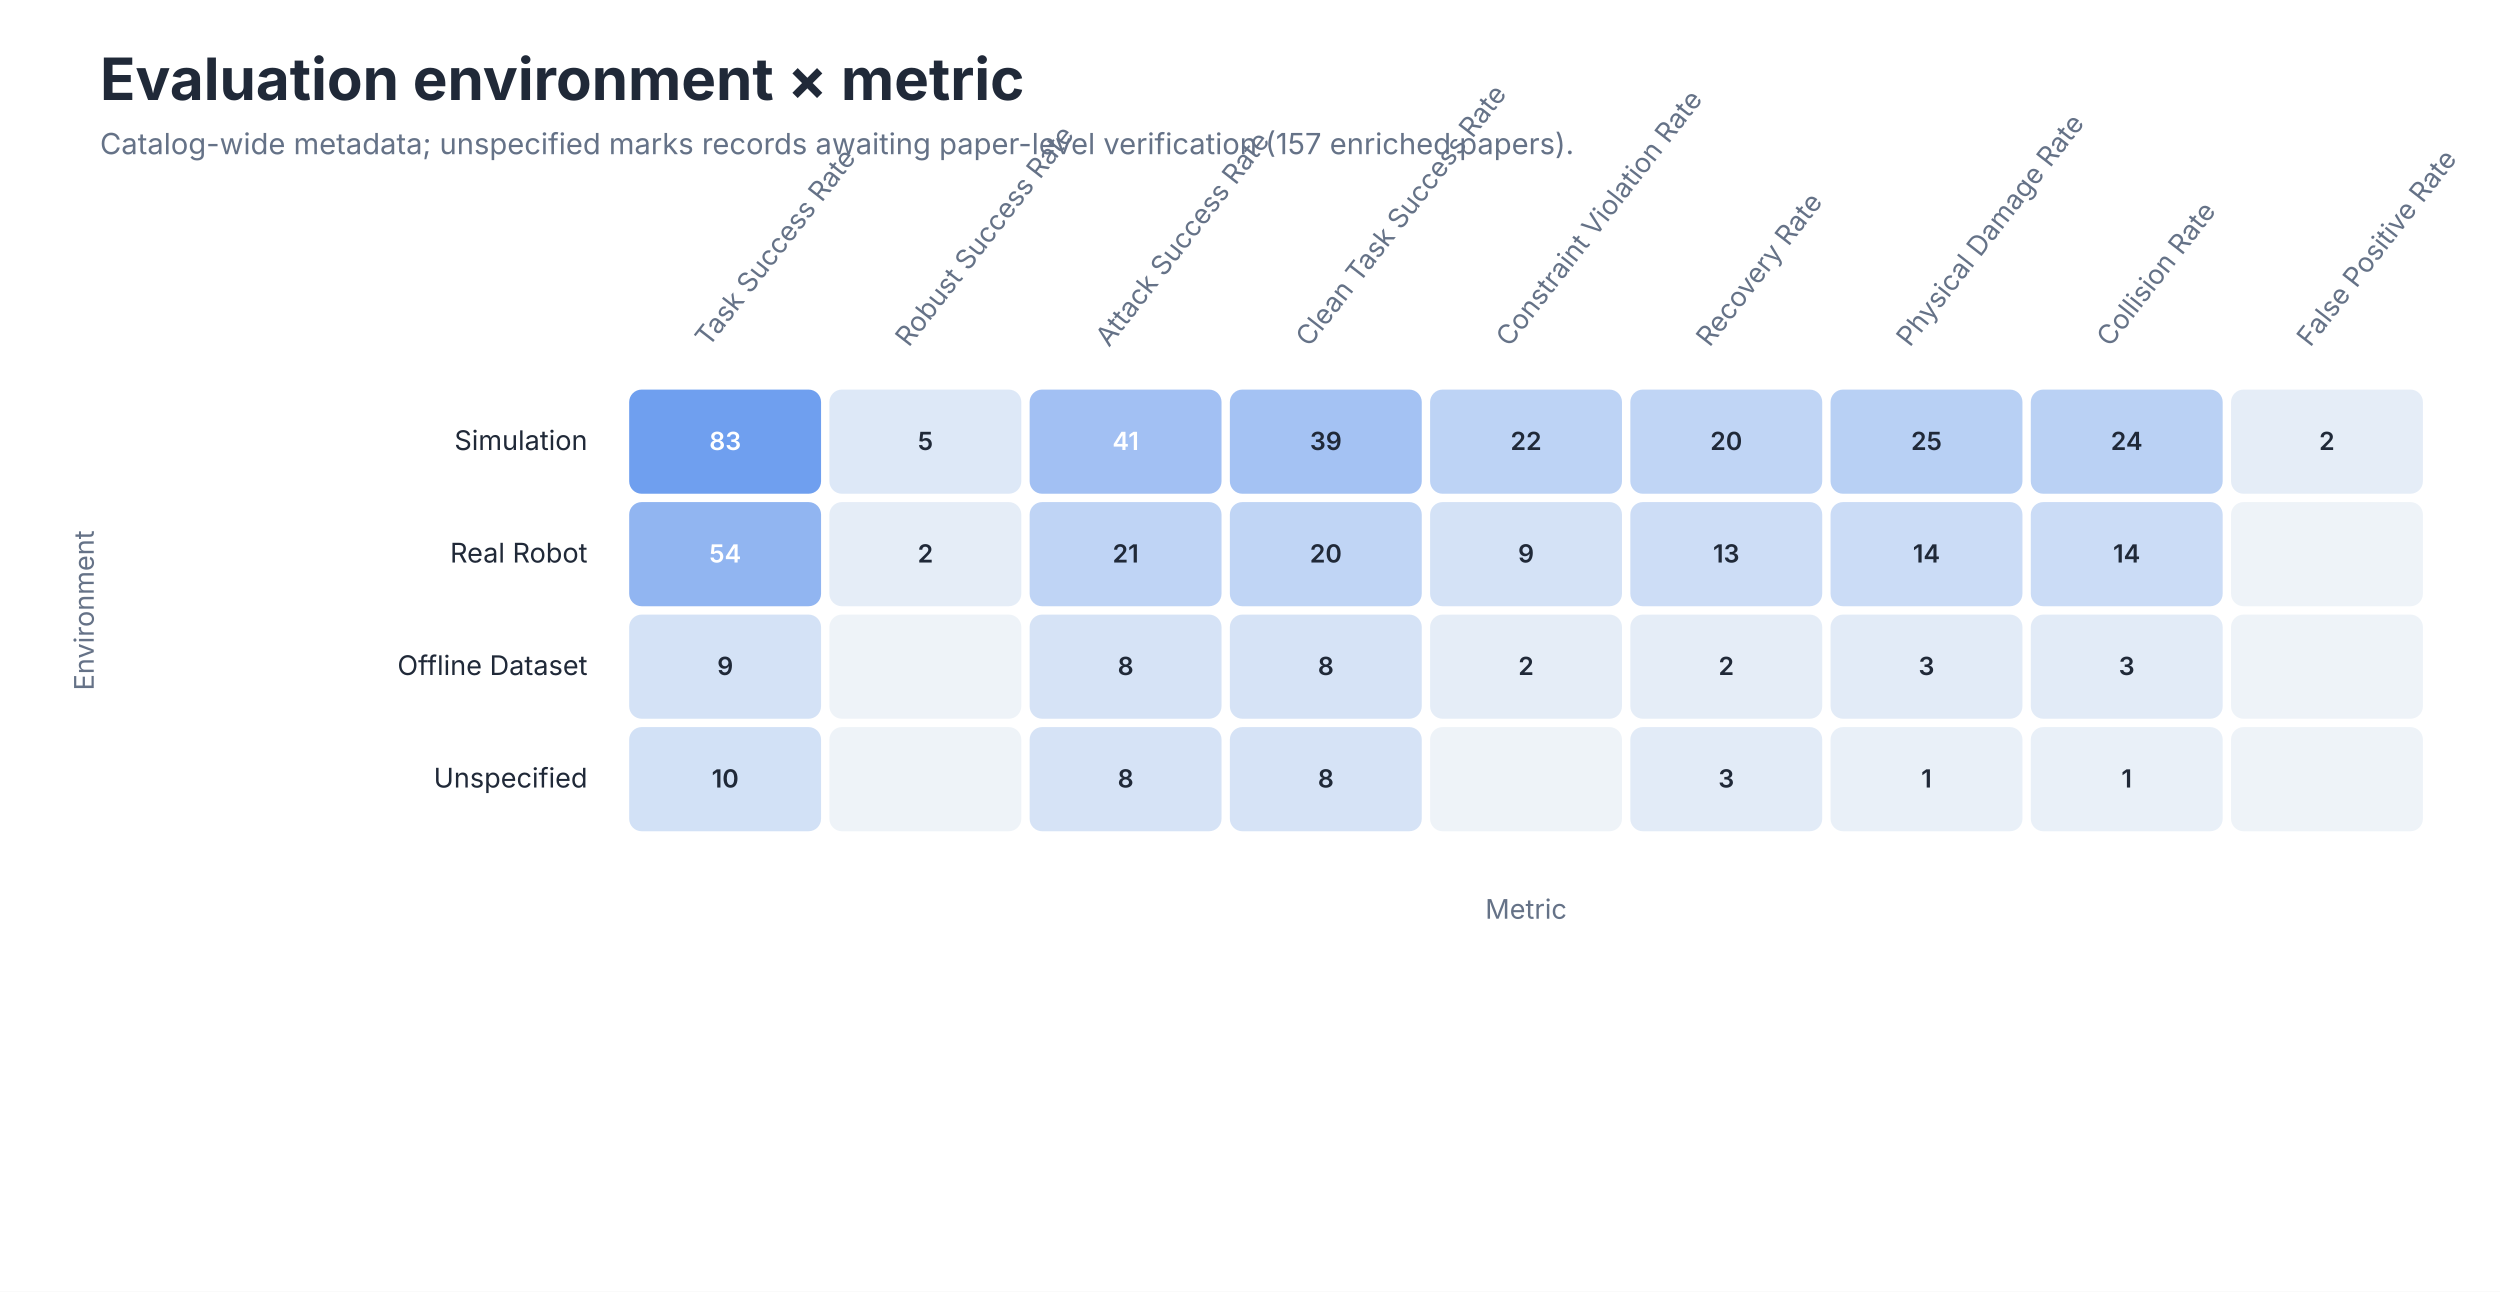
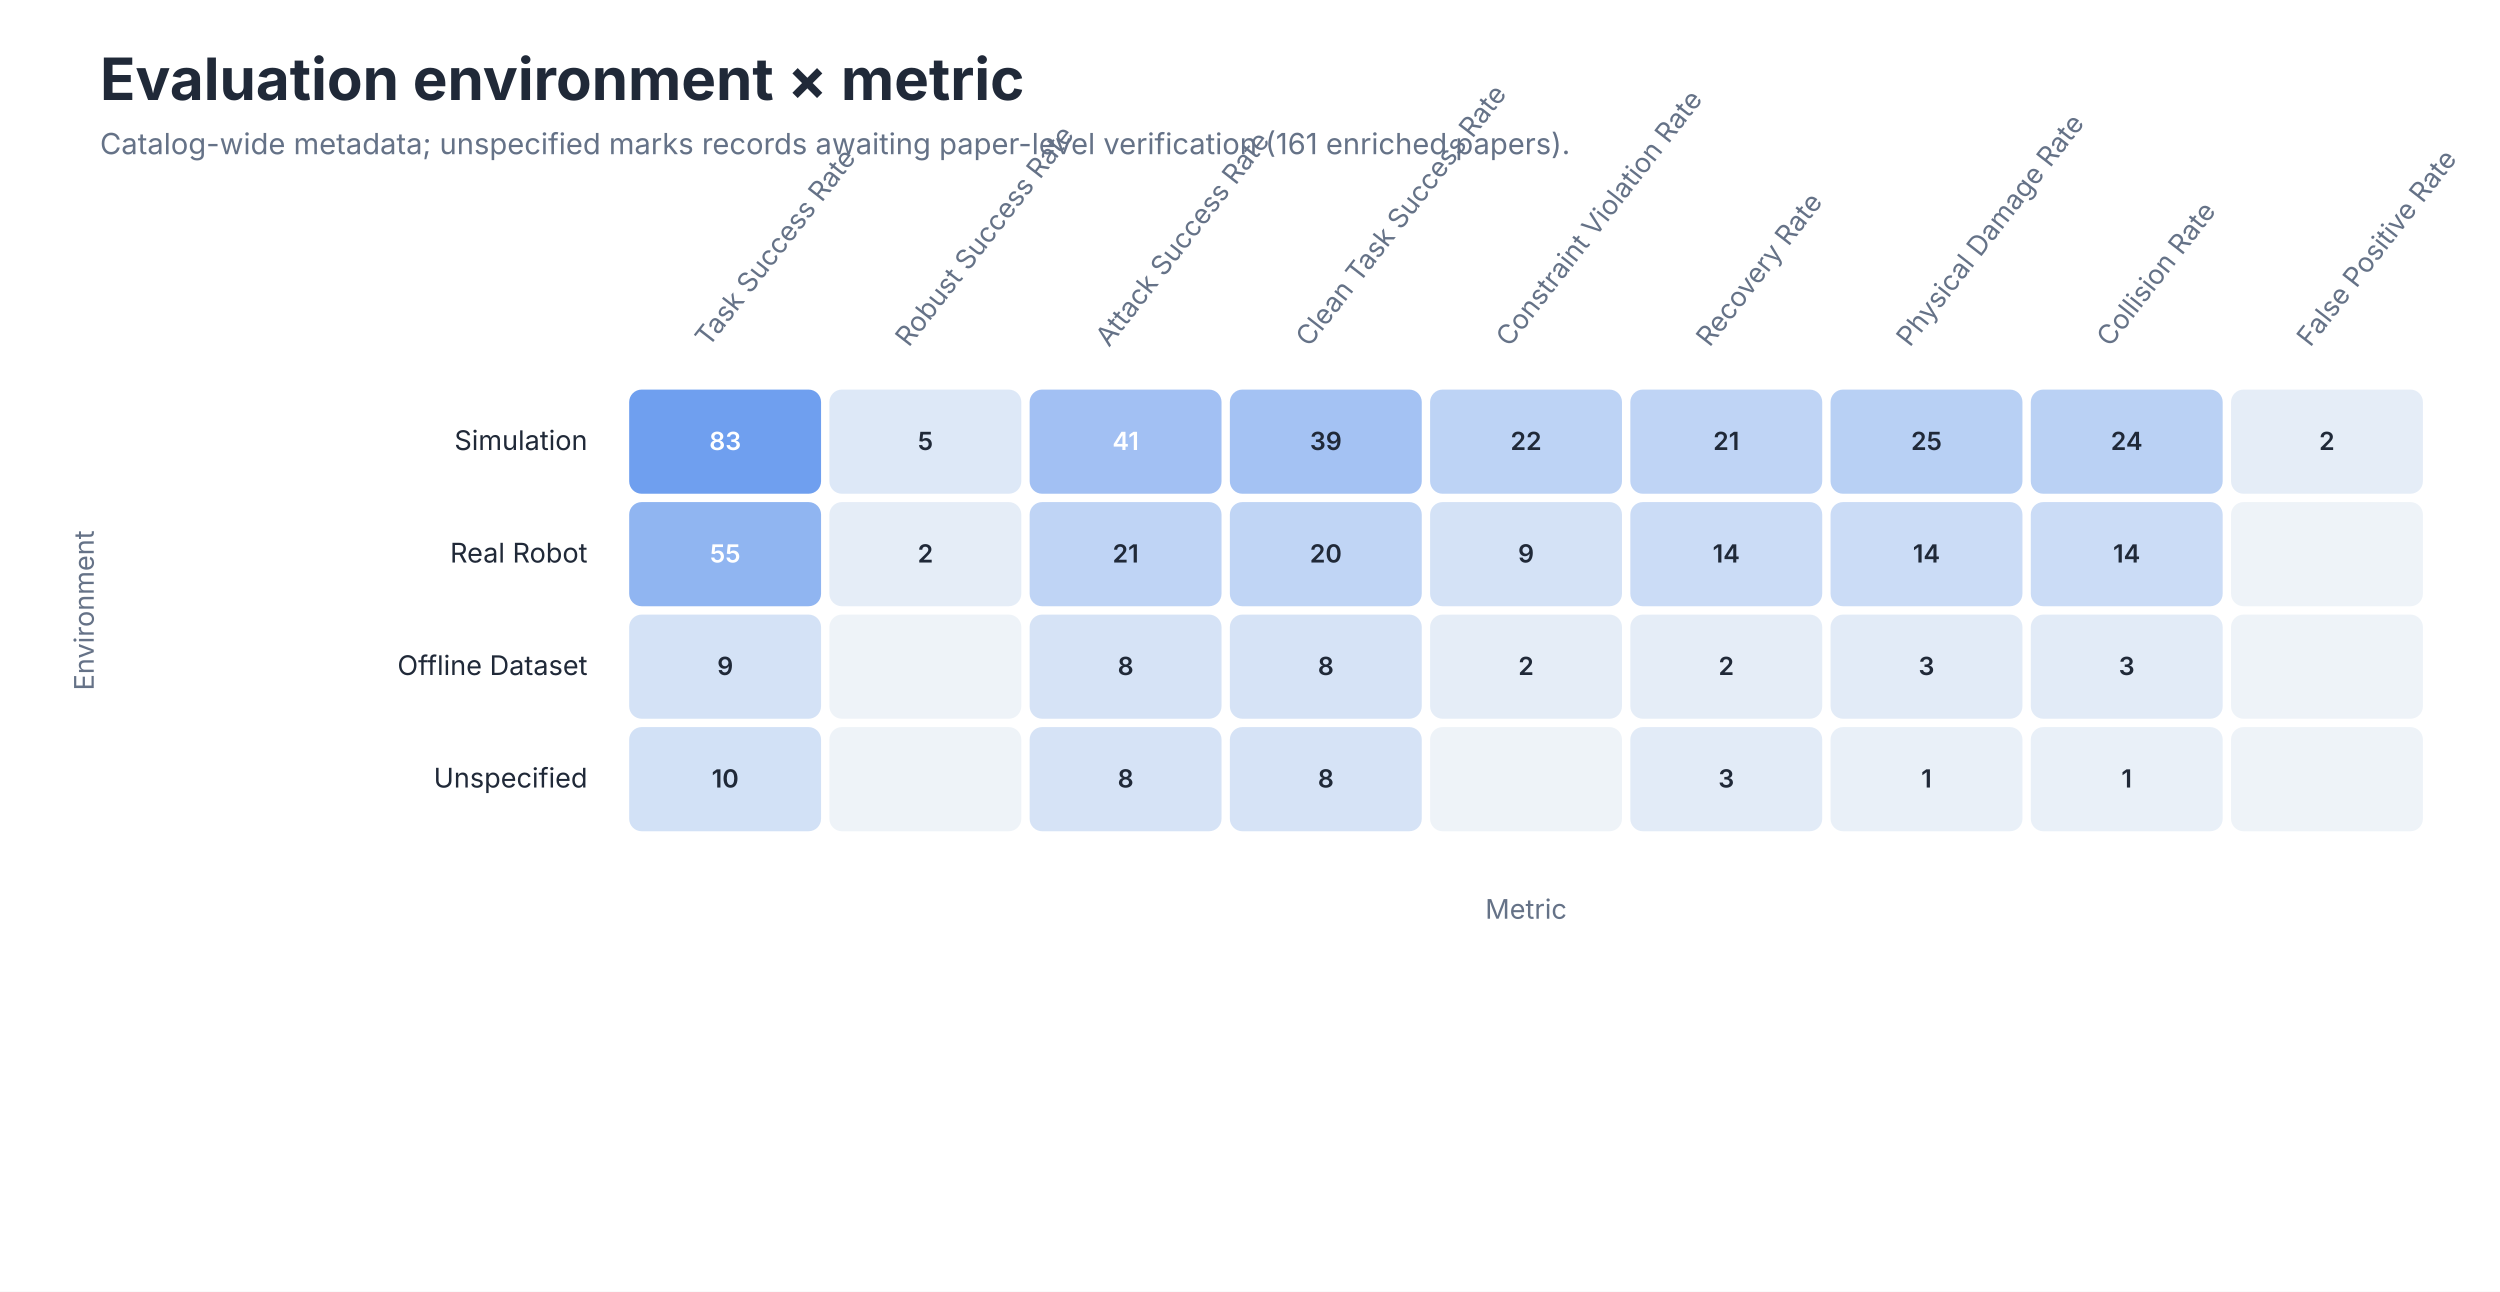
<svg xmlns="http://www.w3.org/2000/svg" role="img" aria-labelledby="title desc" viewBox="0 0 1200 620">
  <style>
text { font-family: -apple-system, BlinkMacSystemFont, 'Segoe UI', sans-serif; }
.title { font-size: 28px; font-weight: 650; fill: #202938; }
.subtitle { font-size: 14px; fill: #657287; }
.axis { font-size: 13px; fill: #657287; }
.label { font-size: 13px; fill: #202938; }
.small { font-size: 11px; fill: #657287; }
</style>
  <rect width="1200" height="620" fill="#FFFFFF" />
  <text class="title" x="48" y="48">Evaluation environment × metric</text>
-   <text class="subtitle" x="48" y="74">Catalog-wide metadata; unspecified marks records awaiting paper-level verification (157 enriched papers).</text>
+   <text class="subtitle" x="48" y="74">Catalog-wide metadata; unspecified marks records awaiting paper-level verification (161 enriched papers).</text>
  <text class="axis" text-anchor="start" transform="translate(340.1 167) rotate(-52)">Task Success Rate</text>
  <text class="axis" text-anchor="start" transform="translate(436.2 167) rotate(-52)">Robust Success Rate</text>
  <text class="axis" text-anchor="start" transform="translate(532.3 167) rotate(-52)">Attack Success Rate</text>
  <text class="axis" text-anchor="start" transform="translate(628.4 167) rotate(-52)">Clean Task Success Rate</text>
  <text class="axis" text-anchor="start" transform="translate(724.5 167) rotate(-52)">Constraint Violation Rate</text>
  <text class="axis" text-anchor="start" transform="translate(820.6 167) rotate(-52)">Recovery Rate</text>
  <text class="axis" text-anchor="start" transform="translate(916.7 167) rotate(-52)">Physical Damage Rate</text>
  <text class="axis" text-anchor="start" transform="translate(1012.8 167) rotate(-52)">Collision Rate</text>
  <text class="axis" text-anchor="start" transform="translate(1108.9 167) rotate(-52)">False Positive Rate</text>
  <text class="label" x="282" y="216.0" text-anchor="end">Simulation</text>
  <rect x="302.0" y="187" width="92.111" height="50" rx="6" fill="#6F9FEF" />
  <text x="348.1" y="216.0" text-anchor="middle" font-size="12" font-weight="600" fill="#FFFFFF">83</text>
  <rect x="398.111" y="187" width="92.111" height="50" rx="6" fill="#DDE8F7" />
  <text x="444.2" y="216.0" text-anchor="middle" font-size="12" font-weight="600" fill="#202938">5</text>
  <rect x="494.222" y="187" width="92.111" height="50" rx="6" fill="#A2C0F3" />
  <text x="540.3" y="216.0" text-anchor="middle" font-size="12" font-weight="600" fill="#FFFFFF">41</text>
  <rect x="590.333" y="187" width="92.111" height="50" rx="6" fill="#A4C2F3" />
  <text x="636.4" y="216.0" text-anchor="middle" font-size="12" font-weight="600" fill="#202938">39</text>
  <rect x="686.444" y="187" width="92.111" height="50" rx="6" fill="#BDD3F5" />
  <text x="732.5" y="216.0" text-anchor="middle" font-size="12" font-weight="600" fill="#202938">22</text>
-   <rect x="782.556" y="187" width="92.111" height="50" rx="6" fill="#C0D5F5" />
-   <text x="828.6" y="216.0" text-anchor="middle" font-size="12" font-weight="600" fill="#202938">20</text>
+   <rect x="782.556" y="187" width="92.111" height="50" rx="6" fill="#BFD4F5" />
+   <text x="828.6" y="216.0" text-anchor="middle" font-size="12" font-weight="600" fill="#202938">21</text>
  <rect x="878.667" y="187" width="92.111" height="50" rx="6" fill="#B8D0F4" />
  <text x="924.7" y="216.0" text-anchor="middle" font-size="12" font-weight="600" fill="#202938">25</text>
  <rect x="974.778" y="187" width="92.111" height="50" rx="6" fill="#BAD1F4" />
  <text x="1020.8" y="216.0" text-anchor="middle" font-size="12" font-weight="600" fill="#202938">24</text>
  <rect x="1070.889" y="187" width="92.111" height="50" rx="6" fill="#E5EDF7" />
  <text x="1116.9" y="216.0" text-anchor="middle" font-size="12" font-weight="600" fill="#202938">2</text>
  <text class="label" x="282" y="270.0" text-anchor="end">Real Robot</text>
-   <rect x="302.0" y="241" width="92.111" height="50" rx="6" fill="#91B5F1" />
-   <text x="348.1" y="270.0" text-anchor="middle" font-size="12" font-weight="600" fill="#FFFFFF">54</text>
+   <rect x="302.0" y="241" width="92.111" height="50" rx="6" fill="#90B5F1" />
+   <text x="348.1" y="270.0" text-anchor="middle" font-size="12" font-weight="600" fill="#FFFFFF">55</text>
  <rect x="398.111" y="241" width="92.111" height="50" rx="6" fill="#E5EDF7" />
  <text x="444.2" y="270.0" text-anchor="middle" font-size="12" font-weight="600" fill="#202938">2</text>
  <rect x="494.222" y="241" width="92.111" height="50" rx="6" fill="#BFD4F5" />
  <text x="540.3" y="270.0" text-anchor="middle" font-size="12" font-weight="600" fill="#202938">21</text>
  <rect x="590.333" y="241" width="92.111" height="50" rx="6" fill="#C0D5F5" />
  <text x="636.4" y="270.0" text-anchor="middle" font-size="12" font-weight="600" fill="#202938">20</text>
  <rect x="686.444" y="241" width="92.111" height="50" rx="6" fill="#D4E2F6" />
  <text x="732.5" y="270.0" text-anchor="middle" font-size="12" font-weight="600" fill="#202938">9</text>
-   <rect x="782.556" y="241" width="92.111" height="50" rx="6" fill="#CDDDF6" />
-   <text x="828.6" y="270.0" text-anchor="middle" font-size="12" font-weight="600" fill="#202938">13</text>
+   <rect x="782.556" y="241" width="92.111" height="50" rx="6" fill="#CBDCF6" />
+   <text x="828.6" y="270.0" text-anchor="middle" font-size="12" font-weight="600" fill="#202938">14</text>
  <rect x="878.667" y="241" width="92.111" height="50" rx="6" fill="#CBDCF6" />
  <text x="924.7" y="270.0" text-anchor="middle" font-size="12" font-weight="600" fill="#202938">14</text>
  <rect x="974.778" y="241" width="92.111" height="50" rx="6" fill="#CBDCF6" />
  <text x="1020.8" y="270.0" text-anchor="middle" font-size="12" font-weight="600" fill="#202938">14</text>
  <rect x="1070.889" y="241" width="92.111" height="50" rx="6" fill="#EEF3F8" />
  <text x="1116.9" y="270.0" text-anchor="middle" font-size="12" font-weight="600" fill="#202938" />
  <text class="label" x="282" y="324.0" text-anchor="end">Offline Dataset</text>
  <rect x="302.0" y="295" width="92.111" height="50" rx="6" fill="#D4E2F6" />
  <text x="348.1" y="324.0" text-anchor="middle" font-size="12" font-weight="600" fill="#202938">9</text>
  <rect x="398.111" y="295" width="92.111" height="50" rx="6" fill="#EEF3F8" />
  <text x="444.2" y="324.0" text-anchor="middle" font-size="12" font-weight="600" fill="#202938" />
  <rect x="494.222" y="295" width="92.111" height="50" rx="6" fill="#D6E3F6" />
  <text x="540.3" y="324.0" text-anchor="middle" font-size="12" font-weight="600" fill="#202938">8</text>
  <rect x="590.333" y="295" width="92.111" height="50" rx="6" fill="#D6E3F6" />
  <text x="636.4" y="324.0" text-anchor="middle" font-size="12" font-weight="600" fill="#202938">8</text>
  <rect x="686.444" y="295" width="92.111" height="50" rx="6" fill="#E5EDF7" />
  <text x="732.5" y="324.0" text-anchor="middle" font-size="12" font-weight="600" fill="#202938">2</text>
  <rect x="782.556" y="295" width="92.111" height="50" rx="6" fill="#E5EDF7" />
  <text x="828.6" y="324.0" text-anchor="middle" font-size="12" font-weight="600" fill="#202938">2</text>
  <rect x="878.667" y="295" width="92.111" height="50" rx="6" fill="#E2EBF7" />
  <text x="924.7" y="324.0" text-anchor="middle" font-size="12" font-weight="600" fill="#202938">3</text>
  <rect x="974.778" y="295" width="92.111" height="50" rx="6" fill="#E2EBF7" />
  <text x="1020.8" y="324.0" text-anchor="middle" font-size="12" font-weight="600" fill="#202938">3</text>
  <rect x="1070.889" y="295" width="92.111" height="50" rx="6" fill="#EEF3F8" />
  <text x="1116.9" y="324.0" text-anchor="middle" font-size="12" font-weight="600" fill="#202938" />
  <text class="label" x="282" y="378.0" text-anchor="end">Unspecified</text>
  <rect x="302.0" y="349" width="92.111" height="50" rx="6" fill="#D2E1F6" />
  <text x="348.1" y="378.0" text-anchor="middle" font-size="12" font-weight="600" fill="#202938">10</text>
  <rect x="398.111" y="349" width="92.111" height="50" rx="6" fill="#EEF3F8" />
  <text x="444.2" y="378.0" text-anchor="middle" font-size="12" font-weight="600" fill="#202938" />
  <rect x="494.222" y="349" width="92.111" height="50" rx="6" fill="#D6E3F6" />
  <text x="540.3" y="378.0" text-anchor="middle" font-size="12" font-weight="600" fill="#202938">8</text>
  <rect x="590.333" y="349" width="92.111" height="50" rx="6" fill="#D6E3F6" />
  <text x="636.4" y="378.0" text-anchor="middle" font-size="12" font-weight="600" fill="#202938">8</text>
  <rect x="686.444" y="349" width="92.111" height="50" rx="6" fill="#EEF3F8" />
  <text x="732.5" y="378.0" text-anchor="middle" font-size="12" font-weight="600" fill="#202938" />
  <rect x="782.556" y="349" width="92.111" height="50" rx="6" fill="#E2EBF7" />
  <text x="828.6" y="378.0" text-anchor="middle" font-size="12" font-weight="600" fill="#202938">3</text>
  <rect x="878.667" y="349" width="92.111" height="50" rx="6" fill="#E9F0F8" />
  <text x="924.7" y="378.0" text-anchor="middle" font-size="12" font-weight="600" fill="#202938">1</text>
  <rect x="974.778" y="349" width="92.111" height="50" rx="6" fill="#E9F0F8" />
  <text x="1020.8" y="378.0" text-anchor="middle" font-size="12" font-weight="600" fill="#202938">1</text>
  <rect x="1070.889" y="349" width="92.111" height="50" rx="6" fill="#EEF3F8" />
  <text x="1116.9" y="378.0" text-anchor="middle" font-size="12" font-weight="600" fill="#202938" />
  <text class="axis" x="732.5" y="441" text-anchor="middle">Metric</text>
  <text class="axis" transform="translate(45 293.0) rotate(-90)" text-anchor="middle">Environment</text>
</svg>
